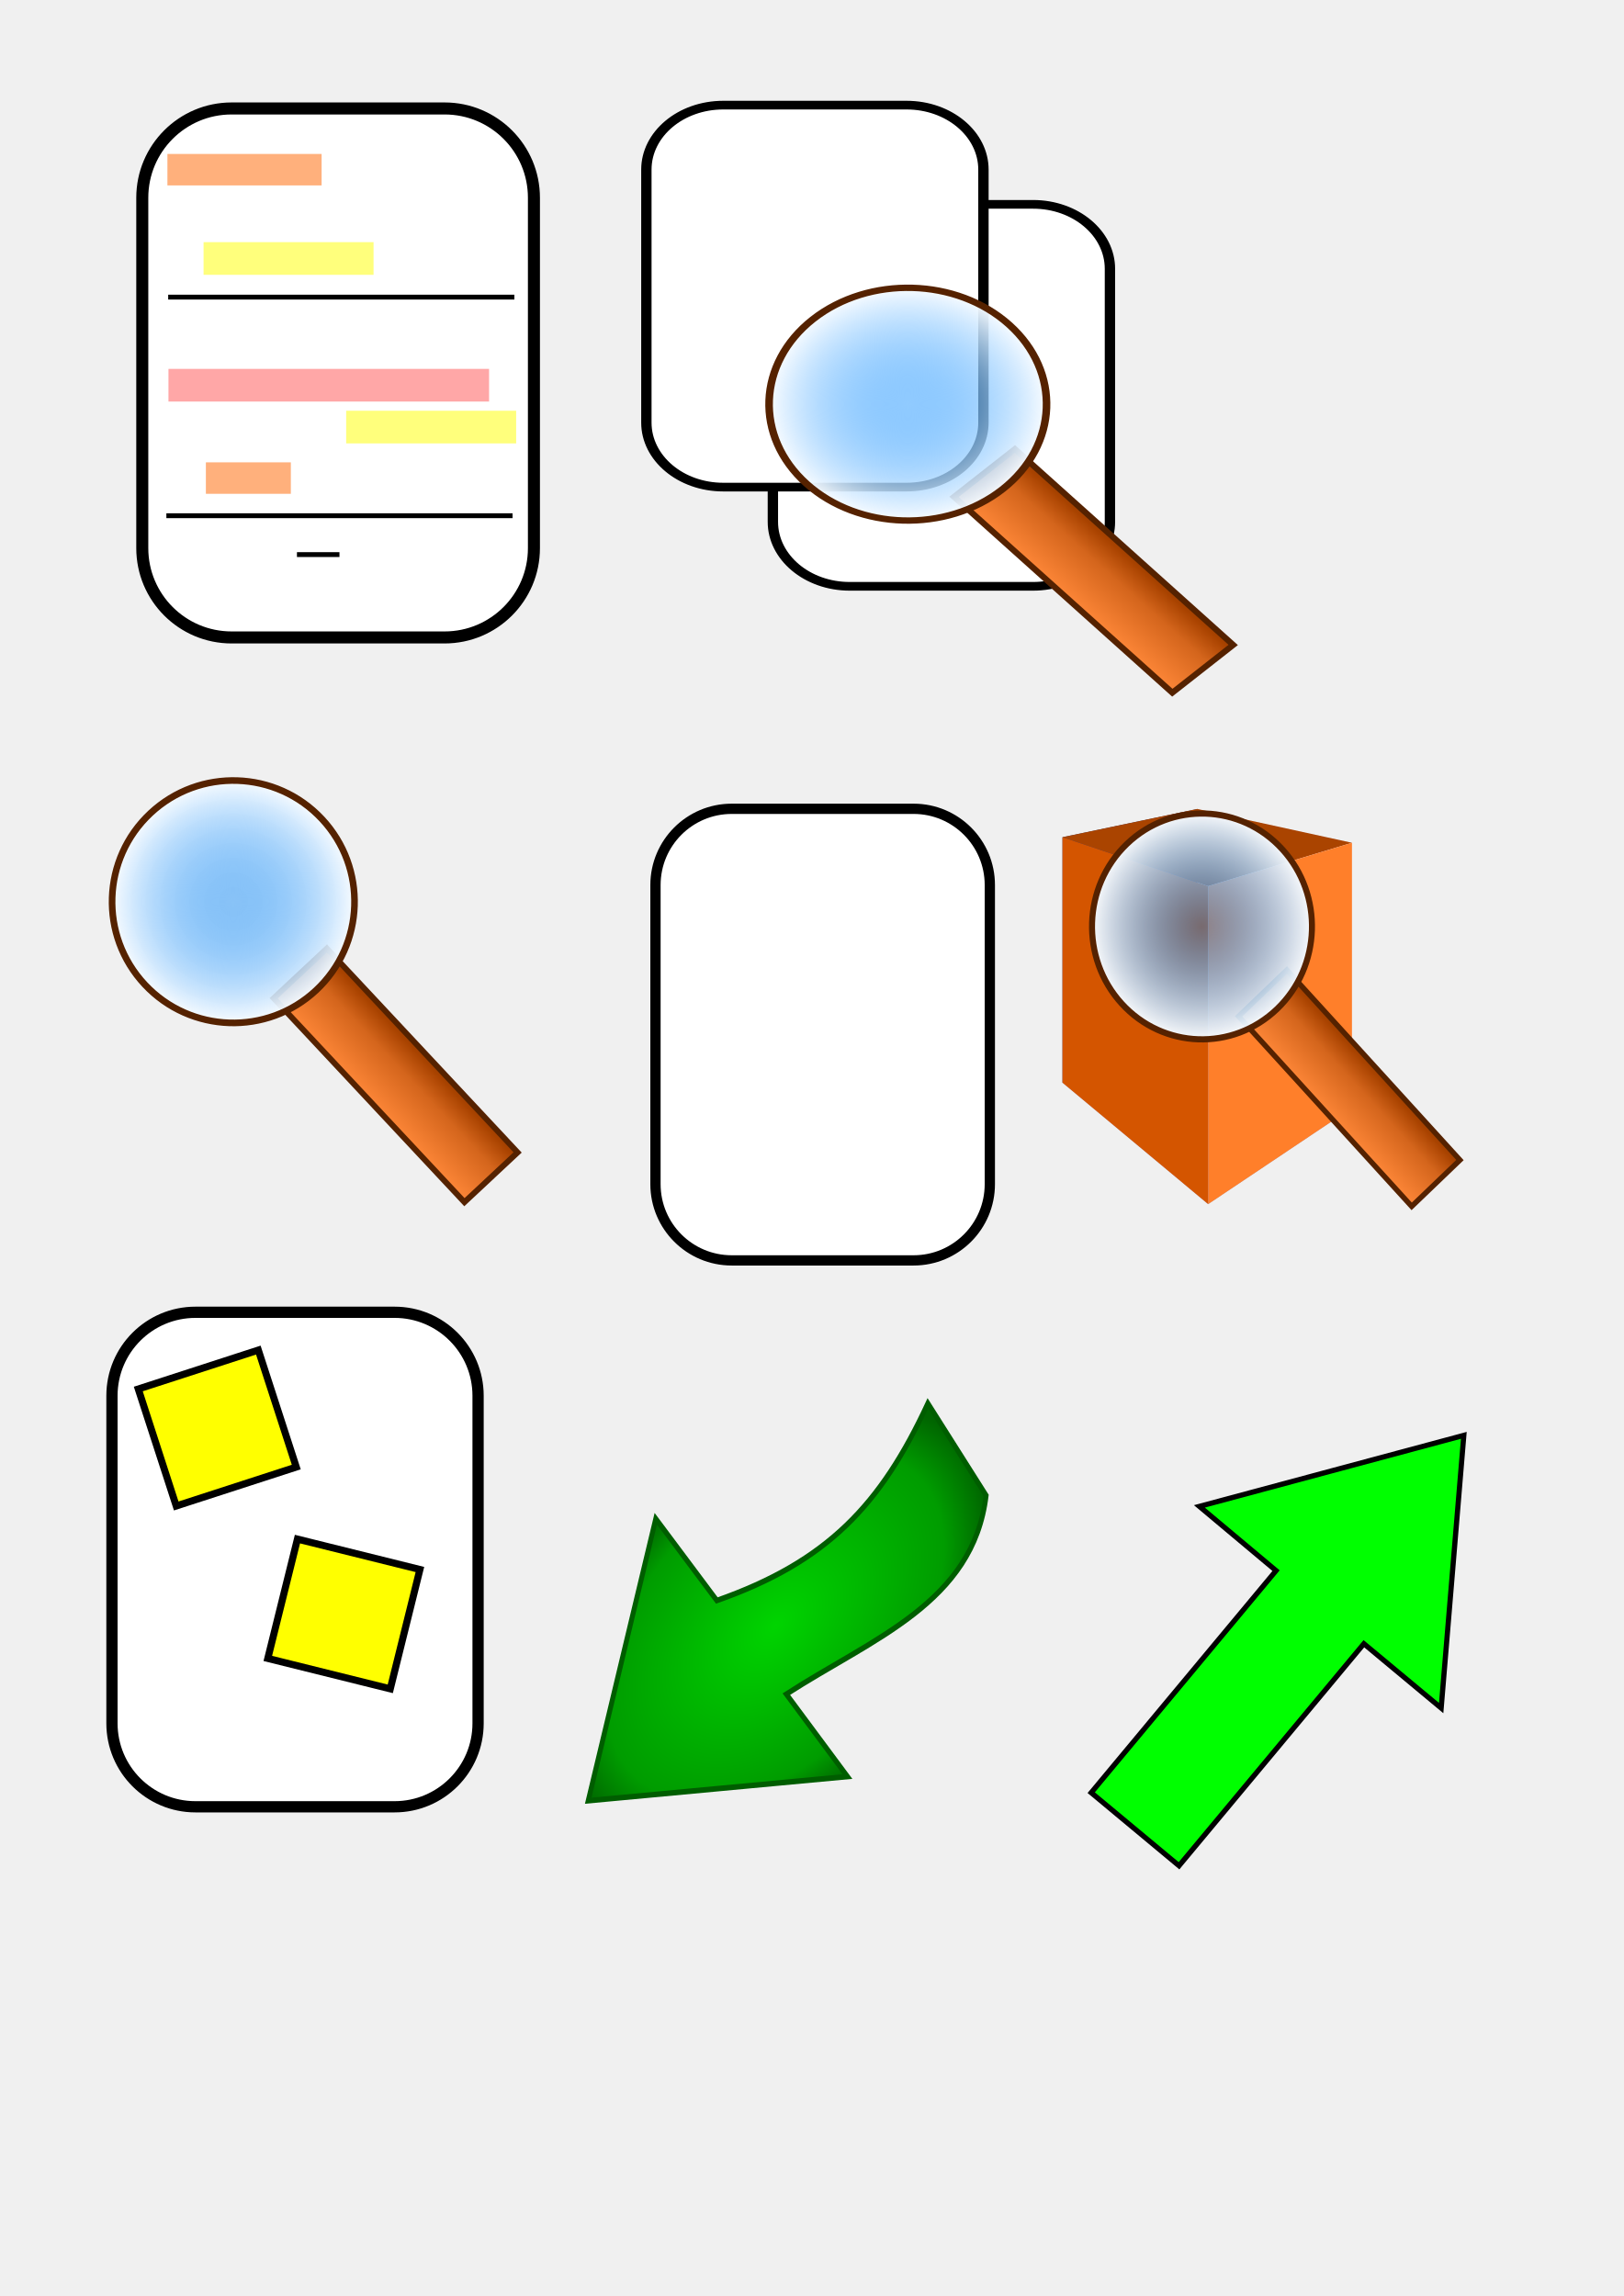
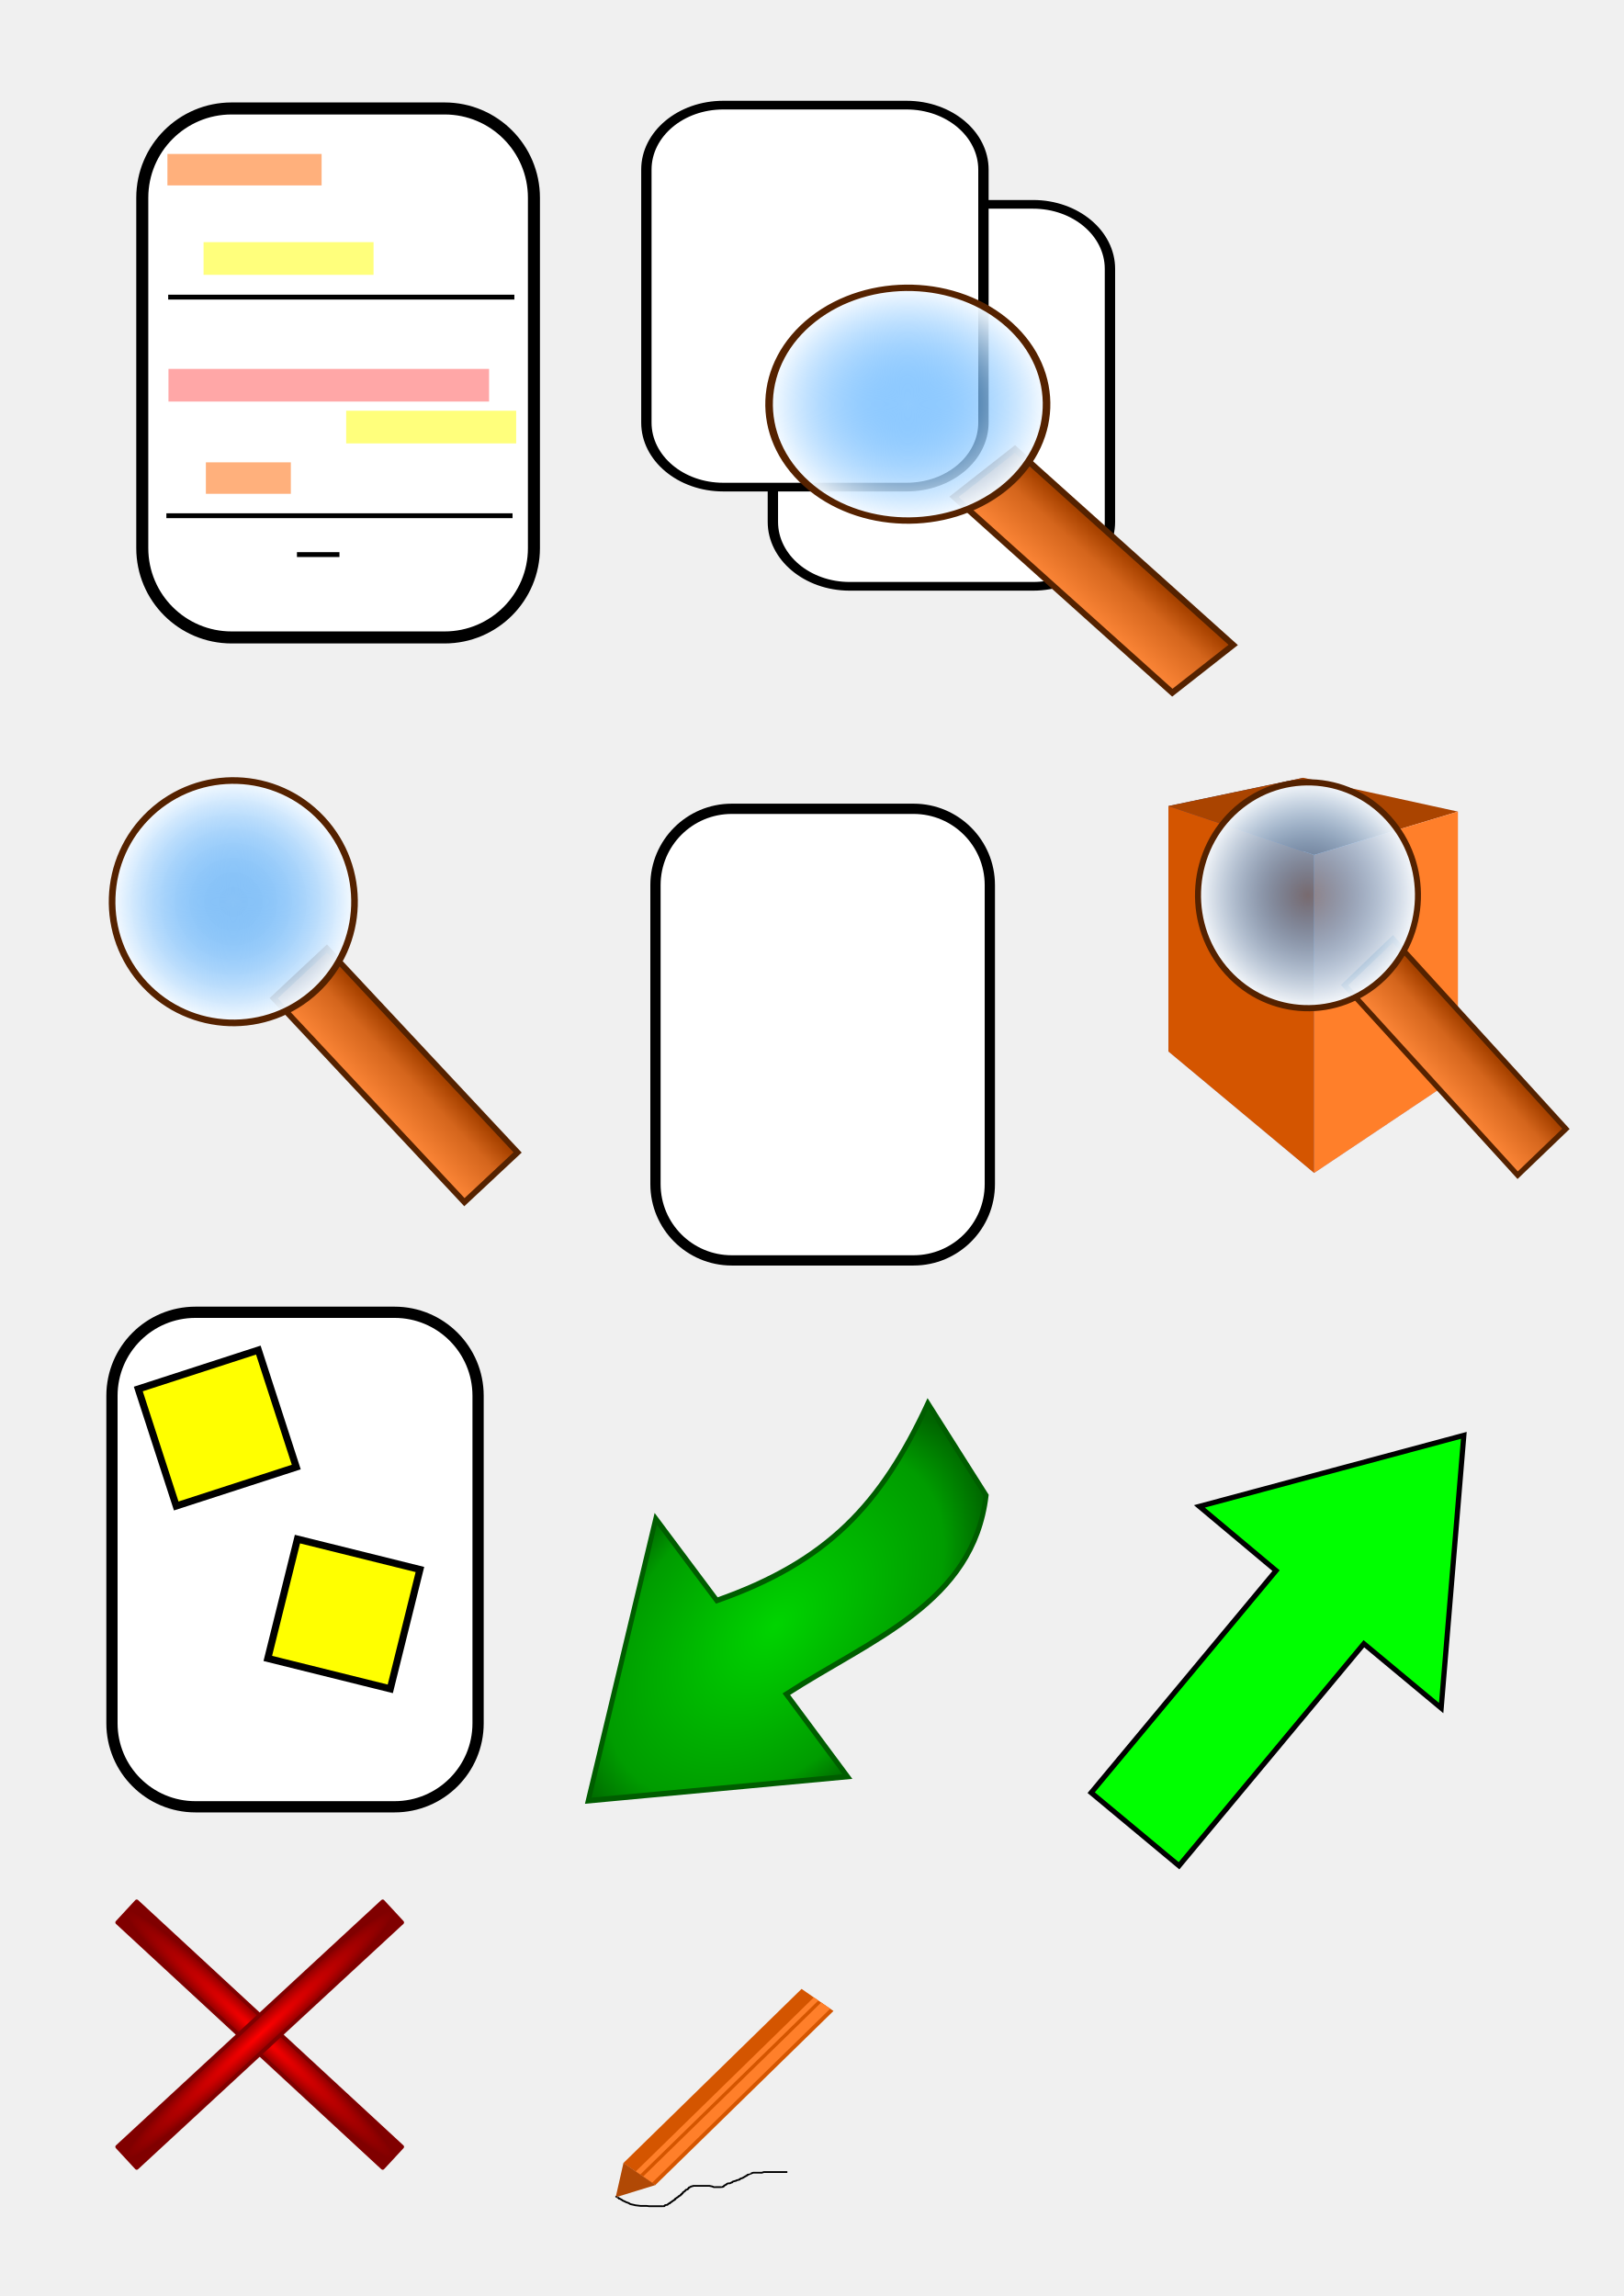
<svg xmlns="http://www.w3.org/2000/svg" xmlns:xlink="http://www.w3.org/1999/xlink" width="744.094" height="1052.362" id="svg2" version="1.1">
  <defs id="defs4">
+     <linearGradient id="linearGradient3788">
+       <stop id="stop3790" offset="0" style="stop-color:#ff0000;stop-opacity:1;" />
+       <stop style="stop-color:#800000;stop-opacity:1;" offset="1" id="stop3796" />
+     </linearGradient>
    <linearGradient id="linearGradient3725">
      <stop style="stop-color:#0086ff;stop-opacity:0.433;" offset="0" id="stop3727" />
      <stop style="stop-color:#ffffff;stop-opacity:1;" offset="1" id="stop3729" />
    </linearGradient>
    <linearGradient id="linearGradient3709">
      <stop style="stop-color:#ff8839;stop-opacity:1;" offset="0" id="stop3711" />
      <stop id="stop3723" offset="0.601" style="stop-color:#d4651c;stop-opacity:1;" />
      <stop id="stop3721" offset="0.891" style="stop-color:#a94300;stop-opacity:1;" />
      <stop style="stop-color:#993d00;stop-opacity:1;" offset="1" id="stop3713" />
    </linearGradient>
    <linearGradient id="linearGradient3649">
      <stop id="stop3665" offset="0" style="stop-color:#00d400;stop-opacity:1;" />
      <stop style="stop-color:#009c00;stop-opacity:1;" offset="0.792" id="stop3683" />
      <stop style="stop-color:#006500;stop-opacity:1;" offset="1" id="stop3653" />
    </linearGradient>
    <radialGradient xlink:href="#linearGradient3649" id="radialGradient3671" cx="670.2" cy="566.086" fx="670.2" fy="566.086" r="309.516" gradientTransform="matrix(1,0,0,1.619264,0,-350.5566)" gradientUnits="userSpaceOnUse" />
    <radialGradient xlink:href="#linearGradient3649" id="radialGradient3685" gradientUnits="userSpaceOnUse" gradientTransform="matrix(1,0,0,1.619264,574.669,613.8474)" cx="670.2" cy="566.086" fx="670.2" fy="566.086" r="309.516" />
    <linearGradient xlink:href="#linearGradient3709-3" id="linearGradient3886-6" gradientUnits="userSpaceOnUse" x1="-94.895" y1="748.853" x2="23.676" y2="748.853" gradientTransform="matrix(0.7331815,0,0,0.7331815,-123.6667,324.3798)" />
    <linearGradient id="linearGradient3709-3">
      <stop style="stop-color:#ff8839;stop-opacity:1;" offset="0" id="stop3711-8" />
      <stop id="stop3723-3" offset="0.601" style="stop-color:#d4651c;stop-opacity:1;" />
      <stop id="stop3721-4" offset="0.891" style="stop-color:#a94300;stop-opacity:1;" />
      <stop style="stop-color:#993d00;stop-opacity:1;" offset="1" id="stop3713-2" />
    </linearGradient>
    <radialGradient xlink:href="#linearGradient3725-8" id="radialGradient3747-7" gradientUnits="userSpaceOnUse" cx="151.429" cy="263.791" fx="151.429" fy="263.791" r="187.857" />
    <linearGradient id="linearGradient3725-8">
      <stop style="stop-color:#0086ff;stop-opacity:0.433;" offset="0" id="stop3727-9" />
      <stop style="stop-color:#ffffff;stop-opacity:1;" offset="1" id="stop3729-0" />
    </linearGradient>
    <radialGradient r="187.857" fy="263.791" fx="151.429" cy="263.791" cx="151.429" gradientUnits="userSpaceOnUse" id="radialGradient3917" xlink:href="#linearGradient3725-8" />
    <linearGradient xlink:href="#linearGradient3709" id="linearGradient4048" gradientUnits="userSpaceOnUse" gradientTransform="matrix(0.7331815,0,0,0.7331815,-123.6667,324.3798)" x1="-94.895" y1="748.853" x2="23.676" y2="748.853" />
    <radialGradient xlink:href="#linearGradient3725" id="radialGradient4050" gradientUnits="userSpaceOnUse" cx="151.429" cy="263.791" fx="151.429" fy="263.791" r="187.857" />
    <linearGradient id="linearGradient3709-3-8">
      <stop style="stop-color:#ff8839;stop-opacity:1;" offset="0" id="stop3711-8-4" />
      <stop id="stop3723-3-3" offset="0.601" style="stop-color:#d4651c;stop-opacity:1;" />
      <stop id="stop3721-4-9" offset="0.891" style="stop-color:#a94300;stop-opacity:1;" />
      <stop style="stop-color:#993d00;stop-opacity:1;" offset="1" id="stop3713-2-9" />
    </linearGradient>
    <radialGradient r="187.857" fy="263.791" fx="151.429" cy="263.791" cx="151.429" gradientUnits="userSpaceOnUse" id="radialGradient3917-6" xlink:href="#linearGradient3725-8-9" />
    <linearGradient id="linearGradient3725-8-9">
      <stop style="stop-color:#0086ff;stop-opacity:0.433;" offset="0" id="stop3727-9-7" />
      <stop style="stop-color:#ffffff;stop-opacity:1;" offset="1" id="stop3729-0-7" />
    </linearGradient>
    <linearGradient xlink:href="#linearGradient3709-3-8" id="linearGradient4224" gradientUnits="userSpaceOnUse" gradientTransform="matrix(0.7331815,0,0,0.7331815,-123.6667,324.3798)" x1="-94.895" y1="748.853" x2="23.676" y2="748.853" />
    <radialGradient xlink:href="#linearGradient3725-8-9" id="radialGradient4226" gradientUnits="userSpaceOnUse" cx="151.429" cy="263.791" fx="151.429" fy="263.791" r="187.857" />
+     <radialGradient xlink:href="#linearGradient3788" id="radialGradient3786" cx="900.046" cy="717.497" fx="900.046" fy="717.497" r="83.718" gradientTransform="matrix(1,0,0,0.08901058,243.6352,-147.029)" gradientUnits="userSpaceOnUse" />
+     <radialGradient xlink:href="#linearGradient3788-2" id="radialGradient3786-5" cx="900.046" cy="717.497" fx="900.046" fy="717.497" r="83.718" gradientTransform="matrix(1,0,0,0.08901058,247.9002,-148.1483)" gradientUnits="userSpaceOnUse" />
+     <linearGradient id="linearGradient3788-2">
+       <stop id="stop3790-3" offset="0" style="stop-color:#ff0000;stop-opacity:1;" />
+       <stop style="stop-color:#800000;stop-opacity:1;" offset="1" id="stop3796-1" />
+     </linearGradient>
+     <radialGradient r="83.718" fy="717.497" fx="900.046" cy="717.497" cx="900.046" gradientTransform="matrix(1,0,0,0.08901058,-1072.28,1069.828)" gradientUnits="userSpaceOnUse" id="radialGradient3815" xlink:href="#linearGradient3788-2" />
+     <linearGradient id="linearGradient3709-3-8-6">
+       <stop style="stop-color:#ff8839;stop-opacity:1;" offset="0" id="stop3711-8-4-2" />
+       <stop id="stop3723-3-3-4" offset="0.601" style="stop-color:#d4651c;stop-opacity:1;" />
+       <stop id="stop3721-4-9-5" offset="0.891" style="stop-color:#a94300;stop-opacity:1;" />
+       <stop style="stop-color:#993d00;stop-opacity:1;" offset="1" id="stop3713-2-9-8" />
+     </linearGradient>
+     <linearGradient id="linearGradient3725-8-9-1">
+       <stop style="stop-color:#0086ff;stop-opacity:0.433;" offset="0" id="stop3727-9-7-2" />
+       <stop style="stop-color:#ffffff;stop-opacity:1;" offset="1" id="stop3729-0-7-1" />
+     </linearGradient>
+     <radialGradient xlink:href="#linearGradient3649-6" id="radialGradient3671-8" cx="670.2" cy="566.086" fx="670.2" fy="566.086" r="309.516" gradientTransform="matrix(1,0,0,1.619264,0,-350.5566)" gradientUnits="userSpaceOnUse" />
+     <linearGradient id="linearGradient3649-6">
+       <stop id="stop3665-9" offset="0" style="stop-color:#00d400;stop-opacity:1;" />
+       <stop style="stop-color:#009c00;stop-opacity:1;" offset="0.792" id="stop3683-8" />
+       <stop style="stop-color:#006500;stop-opacity:1;" offset="1" id="stop3653-6" />
+     </linearGradient>
+     <radialGradient xlink:href="#linearGradient3649-6" id="radialGradient3685-6" gradientUnits="userSpaceOnUse" gradientTransform="matrix(1,0,0,1.619264,574.669,613.8474)" cx="670.2" cy="566.086" fx="670.2" fy="566.086" r="309.516" />
+     <linearGradient id="linearGradient4001">
+       <stop id="stop4003" offset="0" style="stop-color:#00d400;stop-opacity:1;" />
+       <stop style="stop-color:#009c00;stop-opacity:1;" offset="0.792" id="stop4005" />
+       <stop style="stop-color:#006500;stop-opacity:1;" offset="1" id="stop4007" />
+     </linearGradient>
+     <radialGradient r="309.516" fy="566.086" fx="670.2" cy="566.086" cx="670.2" gradientTransform="matrix(1,0,0,1.619264,574.669,613.8474)" gradientUnits="userSpaceOnUse" id="radialGradient4011" xlink:href="#linearGradient3649-6" />
  </defs>
  <g id="layer1">
    <g id="g3608" transform="matrix(0.1820905,0.1515902,-0.1515902,0.1820905,559.2692,543.4588)">
      <path style="fill:#00ff00;fill-opacity:1;stroke:#000000;stroke-width:10;stroke-miterlimit:4;stroke-opacity:1" d="m 974.716,503.398 -194.5,0.031 0,558.844 -221.031,0 0,-558.844 -193.5,-0.625 152.562,-216.438 152.594,-216.469 151.938,216.75 151.938,216.75 z" id="path2820" />
    </g>
    <g id="g3608-7" transform="matrix(0.1440726,0.194183,0.1730603,-0.1616572,-88.87706,750.6926)" style="fill:url(#radialGradient3671);fill-opacity:1;stroke:#005d00;stroke-opacity:1">
      <path style="fill:url(#radialGradient3685);fill-opacity:1;stroke:#005d00;stroke-width:10;stroke-miterlimit:4;stroke-opacity:1" d="m 1549.384,1467.802 -194.5,0.031 c 34.266,198.935 116.328,398.375 -16.82,543.105 l -204.211,15.739 c 80.234,-191.575 89.728,-341.148 0,-558.844 l -193.5,-0.625 152.562,-216.438 152.594,-216.469 151.938,216.75 151.938,216.75 0,0 z" id="path2820-4" />
    </g>
    <g id="g4015" transform="matrix(0.4742393,0,0,0.397903,270.1779,-32.90342)">
      <g transform="translate(-32.04724,174.2857)" id="g3808-9">
        <rect style="fill:#ffffff;fill-opacity:1;stroke:#000000;stroke-width:10;stroke-miterlimit:4;stroke-opacity:1;stroke-dasharray:none" id="rect3749-6" width="325.714" height="440" x="209.19" y="143.791" ry="74.286" />
        <flowRoot xml:space="preserve" id="flowRoot3751-9" style="font-size:40px;font-style:normal;font-variant:normal;font-weight:normal;font-stretch:normal;fill:#000000;fill-opacity:1;stroke:#000000;font-family:Courier New;-inkscape-font-specification:Courier New" transform="matrix(0.1345435,0,0,0.1822936,180.3649,22.23974)">
          <flowRegion id="flowRegion3753-3">
            <rect id="rect3755-3" width="2097.144" height="1194.286" x="388.571" y="840.934" style="font-style:normal;font-variant:normal;font-weight:normal;font-stretch:normal;fill:#000000;fill-opacity:1;stroke:#000000;font-family:Courier New;-inkscape-font-specification:Courier New" />
          </flowRegion>
          <flowPara style="font-size:144px" id="flowPara3759-1">SVN-K is a subversion addon-on for Komodo Edit</flowPara>
          <flowPara style="font-size:36px" id="flowPara3763-4"> </flowPara>
          <flowPara style="font-size:144px" id="flowPara3767-1">It means that TortoiseSVN is hooked in with the IDE. </flowPara>
        </flowRoot>
        <flowRoot xml:space="preserve" id="flowRoot3751-7-4" style="font-size:40px;font-style:normal;font-variant:normal;font-weight:normal;font-stretch:normal;fill:#000000;fill-opacity:1;stroke:#000000;font-family:Courier New;-inkscape-font-specification:Courier New" transform="matrix(0.1345435,0,0,0.1822936,180.3649,204.9408)">
          <flowRegion id="flowRegion3753-9-5">
            <rect id="rect3755-1-7" width="2097.144" height="1194.286" x="388.571" y="840.934" style="font-style:normal;font-variant:normal;font-weight:normal;font-stretch:normal;fill:#000000;fill-opacity:1;stroke:#000000;font-family:Courier New;-inkscape-font-specification:Courier New" />
          </flowRegion>
          <flowPara style="font-size:144px" id="flowPara3759-9-6">SVN-K is a subversion addon-on for Komodo Edit</flowPara>
          <flowPara style="font-size:36px" id="flowPara3763-5-3"> </flowPara>
          <flowPara style="font-size:144px" id="flowPara3767-8-4">It means that TortoiseSVN is hooked in with the IDE. </flowPara>
        </flowRoot>
      </g>
      <g transform="translate(-154.2857,60)" id="g3808">
        <rect style="fill:#ffffff;fill-opacity:1;stroke:#000000;stroke-width:10;stroke-miterlimit:4;stroke-opacity:1;stroke-dasharray:none" id="rect3749" width="325.714" height="440" x="209.19" y="143.791" ry="74.286" />
        <flowRoot xml:space="preserve" id="flowRoot3751" style="font-size:40px;font-style:normal;font-variant:normal;font-weight:normal;font-stretch:normal;fill:#000000;fill-opacity:1;stroke:#000000;font-family:Courier New;-inkscape-font-specification:Courier New" transform="matrix(0.1345435,0,0,0.1822936,180.3649,22.23974)">
          <flowRegion id="flowRegion3753">
            <rect id="rect3755" width="2097.144" height="1194.286" x="388.571" y="840.934" style="font-style:normal;font-variant:normal;font-weight:normal;font-stretch:normal;fill:#000000;fill-opacity:1;stroke:#000000;font-family:Courier New;-inkscape-font-specification:Courier New" />
          </flowRegion>
          <flowPara style="font-size:144px" id="flowPara3759">SVN-K is a subversion addon-on for Komodo Edit</flowPara>
          <flowPara style="font-size:36px" id="flowPara3763"> </flowPara>
          <flowPara style="font-size:144px" id="flowPara3767">It means that TortoiseSVN is hooked in with the IDE. </flowPara>
        </flowRoot>
        <flowRoot xml:space="preserve" id="flowRoot3751-7" style="font-size:40px;font-style:normal;font-variant:normal;font-weight:normal;font-stretch:normal;fill:#000000;fill-opacity:1;stroke:#000000;font-family:Courier New;-inkscape-font-specification:Courier New" transform="matrix(0.1345435,0,0,0.1822936,180.3649,204.9408)">
          <flowRegion id="flowRegion3753-9">
            <rect id="rect3755-1" width="2097.144" height="1194.286" x="388.571" y="840.934" style="font-style:normal;font-variant:normal;font-weight:normal;font-stretch:normal;fill:#000000;fill-opacity:1;stroke:#000000;font-family:Courier New;-inkscape-font-specification:Courier New" />
          </flowRegion>
          <flowPara style="font-size:144px" id="flowPara3759-9">SVN-K is a subversion addon-on for Komodo Edit</flowPara>
          <flowPara style="font-size:36px" id="flowPara3763-5"> </flowPara>
          <flowPara style="font-size:144px" id="flowPara3767-8">It means that TortoiseSVN is hooked in with the IDE. </flowPara>
        </flowRoot>
      </g>
      <g id="g3888">
        <rect style="fill:url(#linearGradient4048);fill-opacity:1;stroke:#552200;stroke-width:6.396;stroke-miterlimit:4;stroke-opacity:1;stroke-dasharray:none" id="rect3693" width="80.538" height="308.872" x="-190.044" y="718.989" transform="matrix(0.7304763,-0.6829381,0.6829381,0.7304763,0,0)" />
        <path style="fill:url(#radialGradient4050);fill-opacity:1;stroke:#552200;stroke-width:10;stroke-miterlimit:4;stroke-opacity:1;stroke-dasharray:none" id="path3691" d="m 334.286,263.791 c 0,100.989 -81.868,182.857 -182.857,182.857 -100.989,0 -182.857,-81.868 -182.857,-182.857 0,-100.989 81.868,-182.857 182.857,-182.857 100.989,0 182.857,81.868 182.857,182.857 z" transform="matrix(0.5355717,-0.5007176,0.5007176,0.5355717,94.35961,482.8067)" />
      </g>
    </g>
    <g transform="matrix(0.4143538,0,0,0.4143538,-20.51355,186.1249)" id="g3888-1">
      <rect transform="matrix(0.7304763,-0.6829381,0.6829381,0.7304763,0,0)" y="718.989" x="-190.044" height="308.872" width="80.538" id="rect3693-4" style="fill:url(#linearGradient3886-6);fill-opacity:1;stroke:#552200;stroke-width:6.396;stroke-miterlimit:4;stroke-opacity:1;stroke-dasharray:none" />
      <path transform="matrix(0.5355717,-0.5007176,0.5007176,0.5355717,94.35961,482.8067)" d="m 334.286,263.791 c 0,100.989 -81.868,182.857 -182.857,182.857 -100.989,0 -182.857,-81.868 -182.857,-182.857 0,-100.989 81.868,-182.857 182.857,-182.857 100.989,0 182.857,81.868 182.857,182.857 z" id="path3691-0" style="fill:url(#radialGradient3917);fill-opacity:1;stroke:#552200;stroke-width:10;stroke-miterlimit:4;stroke-opacity:1;stroke-dasharray:none" />
    </g>
-     <g id="g4212" transform="matrix(0.375942,0,0,0.3860567,460.055,251.7761)">
+     <g id="g4212" transform="matrix(0.375942,0,0,0.3860567,508.6264,237.4904)">
      <g transform="matrix(1.593532,0,0,1.743035,-188.0895,-229.0491)" id="g4142">
        <path id="path4124" style="fill:#afafde;fill-opacity:1;fill-rule:evenodd;stroke:none" d="m 162.857,494.713 111.429,82.715 110.006,-65.565 -118.294,-58.717 z" />
        <path id="path4126" style="fill:#353564;fill-opacity:1;fill-rule:evenodd;stroke:none" d="m 162.857,327.508 0,167.204 103.14,-41.566 0,-144.885 z" />
        <path id="path4128" style="fill:#e9e9ff;fill-opacity:1;fill-rule:evenodd;stroke:none" d="m 265.997,308.262 118.294,23.031 0,180.57 -118.294,-58.717 z" />
        <path id="path4130" style="fill:#aa4400;fill-opacity:1;fill-rule:evenodd;stroke:none" d="M 162.857,327.508 274.286,360.822 384.292,331.293 265.997,308.262 z" />
        <path id="path4132" style="fill:#ff7f2a;fill-opacity:1;fill-rule:evenodd;stroke:none" d="m 274.286,360.822 0,216.606 110.006,-65.565 0,-180.57 z" />
        <path id="path4134" style="fill:#d45500;fill-opacity:1;fill-rule:evenodd;stroke:none" d="m 162.857,327.508 111.429,33.314 0,216.606 -111.429,-82.715 z" />
      </g>
      <g id="g3888-1-2" transform="translate(-66.06305,-100.5237)">
        <rect style="fill:url(#linearGradient4224);fill-opacity:1;stroke:#552200;stroke-width:6.396;stroke-miterlimit:4;stroke-opacity:1;stroke-dasharray:none" id="rect3693-4-5" width="80.538" height="308.872" x="-190.044" y="718.989" transform="matrix(0.7304763,-0.6829381,0.6829381,0.7304763,0,0)" />
        <path style="fill:url(#radialGradient4226);fill-opacity:1;stroke:#552200;stroke-width:10;stroke-miterlimit:4;stroke-opacity:1;stroke-dasharray:none" id="path3691-0-2" d="m 334.286,263.791 c 0,100.989 -81.868,182.857 -182.857,182.857 -100.989,0 -182.857,-81.868 -182.857,-182.857 0,-100.989 81.868,-182.857 182.857,-182.857 100.989,0 182.857,81.868 182.857,182.857 z" transform="matrix(0.5355717,-0.5007176,0.5007176,0.5355717,94.35961,482.8067)" />
      </g>
    </g>
    <g id="g4503" transform="matrix(0.5151268,0,0,0.5151268,-11.98018,502.386)">
      <g transform="translate(-86.33295,48.57142)" id="g3808-7">
        <rect style="fill:#ffffff;fill-opacity:1;stroke:#000000;stroke-width:10;stroke-miterlimit:4;stroke-opacity:1;stroke-dasharray:none" id="rect3749-3" width="325.714" height="440" x="209.19" y="143.791" ry="74.286" />
        <flowRoot xml:space="preserve" id="flowRoot3751-4" style="font-size:40px;font-style:normal;font-variant:normal;font-weight:normal;font-stretch:normal;fill:#000000;fill-opacity:1;stroke:#000000;font-family:Courier New;-inkscape-font-specification:Courier New" transform="matrix(0.1345435,0,0,0.1822936,180.3649,22.23974)">
          <flowRegion id="flowRegion3753-94">
            <rect id="rect3755-5" width="2097.144" height="1194.286" x="388.571" y="840.934" style="font-style:normal;font-variant:normal;font-weight:normal;font-stretch:normal;fill:#000000;fill-opacity:1;stroke:#000000;font-family:Courier New;-inkscape-font-specification:Courier New" />
          </flowRegion>
          <flowPara style="font-size:144px" id="flowPara3759-6">SVN-K is a subversion addon-on for Komodo Edit</flowPara>
          <flowPara style="font-size:36px" id="flowPara3763-8"> </flowPara>
          <flowPara style="font-size:144px" id="flowPara3767-9">It means that TortoiseSVN is hooked in with the IDE. </flowPara>
        </flowRoot>
        <flowRoot xml:space="preserve" id="flowRoot3751-7-8" style="font-size:40px;font-style:normal;font-variant:normal;font-weight:normal;font-stretch:normal;fill:#000000;fill-opacity:1;stroke:#000000;font-family:Courier New;-inkscape-font-specification:Courier New" transform="matrix(0.1345435,0,0,0.1822936,180.3649,204.9408)">
          <flowRegion id="flowRegion3753-9-9">
            <rect id="rect3755-1-9" width="2097.144" height="1194.286" x="388.571" y="840.934" style="font-style:normal;font-variant:normal;font-weight:normal;font-stretch:normal;fill:#000000;fill-opacity:1;stroke:#000000;font-family:Courier New;-inkscape-font-specification:Courier New" />
          </flowRegion>
          <flowPara style="font-size:144px" id="flowPara3759-9-7">SVN-K is a subversion addon-on for Komodo Edit</flowPara>
          <flowPara style="font-size:36px" id="flowPara3763-5-0"> </flowPara>
          <flowPara style="font-size:144px" id="flowPara3767-8-8">It means that TortoiseSVN is hooked in with the IDE. </flowPara>
        </flowRoot>
      </g>
      <g id="g4402-9" transform="matrix(0.970512,0.2410527,-0.2410527,0.970512,-438.0274,-195.8629)">
        <rect style="fill:#ffff00;fill-opacity:1;stroke:#000000;stroke-width:6.307;stroke-miterlimit:4;stroke-opacity:1;stroke-dasharray:none" id="rect4228-1-9" width="112.264" height="109.407" x="846.725" y="397.659" />
        <flowRoot xml:space="preserve" id="flowRoot4260-3-3" style="font-size:40px;font-style:normal;font-variant:normal;font-weight:normal;font-stretch:normal;fill:#000000;fill-opacity:1;stroke:none;font-family:Pristina;-inkscape-font-specification:Pristina" transform="matrix(0.538015,0.1352263,-0.1641922,0.6532593,590.4433,419.2093)">
          <flowRegion id="flowRegion4262-8-7">
            <rect id="rect4264-4-9" width="268.571" height="231.429" x="482.857" y="-124.781" style="font-style:normal;font-variant:normal;font-weight:normal;font-stretch:normal;font-family:Pristina;-inkscape-font-specification:Pristina" />
          </flowRegion>
          <flowPara id="flowPara4266-3-3">Test version</flowPara>
        </flowRoot>
        <flowRoot xml:space="preserve" id="flowRoot4268-5-9" style="font-size:40px;font-style:normal;font-weight:normal;fill:#000000;fill-opacity:1;stroke:none;font-family:Pristina;-inkscape-font-specification:Pristina" transform="matrix(0.4013782,0,0,1,678.1726,432.5265)">
          <flowRegion id="flowRegion4270-0-3">
            <rect id="rect4272-8-0" width="320" height="202.857" x="454.286" y="15.219" style="font-family:Pristina;-inkscape-font-specification:Pristina" />
          </flowRegion>
          <flowPara id="flowPara4274-7-2">2nd February</flowPara>
        </flowRoot>
      </g>
      <g transform="matrix(0.9512278,-0.3084894,0.3084894,0.9512278,-792.823,-42.37071)" id="g4413-5">
        <rect style="fill:#ffff00;fill-opacity:1;stroke:#000000;stroke-width:6.307;stroke-miterlimit:4;stroke-opacity:1;stroke-dasharray:none" id="rect4228-11" width="112.264" height="109.407" x="799.827" y="577.934" />
        <flowRoot xml:space="preserve" id="flowRoot4252-0-8" style="font-size:40px;font-style:normal;font-variant:normal;font-weight:normal;font-stretch:normal;fill:#000000;fill-opacity:1;stroke:none;font-family:Pristina;-inkscape-font-specification:Pristina" transform="matrix(0.4647515,0,0,0.6961233,842.9647,688.9327)">
          <flowRegion id="flowRegion4254-5-3">
            <rect id="rect4256-3-3" width="414.286" height="288.571" x="-62.857" y="-141.924" style="font-style:normal;font-variant:normal;font-weight:normal;font-stretch:normal;font-family:Pristina;-inkscape-font-specification:Pristina" />
          </flowRegion>
          <flowPara id="flowPara4258-5-7">SVN: bug fix</flowPara>
        </flowRoot>
        <flowRoot xml:space="preserve" id="flowRoot4260-6-4" style="font-size:40px;font-style:normal;font-variant:normal;font-weight:normal;font-stretch:normal;fill:#000000;fill-opacity:1;stroke:none;font-family:Pristina;-inkscape-font-specification:Pristina" transform="matrix(0.6461892,0.1579003,-0.1416287,0.7204297,481.137,636.9025)">
          <flowRegion id="flowRegion4262-3-6">
            <rect id="rect4264-0-7" width="268.571" height="231.429" x="482.857" y="-124.781" style="font-style:normal;font-variant:normal;font-weight:normal;font-stretch:normal;font-family:Pristina;-inkscape-font-specification:Pristina" />
          </flowRegion>
          <flowPara id="flowPara4266-2-1">Test version</flowPara>
        </flowRoot>
      </g>
    </g>
    <g id="g3808-7-0-6" transform="matrix(0.4704221,0,0,0.4704221,201.9783,303.0688)">
      <rect ry="74.286" y="143.791" x="209.19" height="440" width="325.714" id="rect3749-3-1-9" style="fill:#ffffff;fill-opacity:1;stroke:#000000;stroke-width:10;stroke-miterlimit:4;stroke-opacity:1;stroke-dasharray:none" />
      <flowRoot transform="matrix(0.1345435,0,0,0.1822936,180.3649,22.23974)" style="font-size:40px;font-style:normal;font-variant:normal;font-weight:normal;font-stretch:normal;fill:#000000;fill-opacity:1;stroke:#000000;font-family:Courier New;-inkscape-font-specification:Courier New" id="flowRoot3751-4-5-0" xml:space="preserve">
        <flowRegion id="flowRegion3753-94-0-7">
          <rect style="font-style:normal;font-variant:normal;font-weight:normal;font-stretch:normal;fill:#000000;fill-opacity:1;stroke:#000000;font-family:Courier New;-inkscape-font-specification:Courier New" y="840.934" x="388.571" height="1194.286" width="2097.144" id="rect3755-5-1-5" />
        </flowRegion>
        <flowPara id="flowPara3759-6-4-5" style="font-size:144px">SVN-K is a subversion addon-on for Komodo Edit</flowPara>
        <flowPara id="flowPara3763-8-0-4" style="font-size:36px"> </flowPara>
        <flowPara id="flowPara3767-9-0-9" style="font-size:144px">It means that TortoiseSVN is hooked in with the IDE. </flowPara>
      </flowRoot>
      <flowRoot transform="matrix(0.1345435,0,0,0.1822936,180.3649,204.9408)" style="font-size:40px;font-style:normal;font-variant:normal;font-weight:normal;font-stretch:normal;fill:#000000;fill-opacity:1;stroke:#000000;font-family:Courier New;-inkscape-font-specification:Courier New" id="flowRoot3751-7-8-5-4" xml:space="preserve">
        <flowRegion id="flowRegion3753-9-9-7-2">
          <rect style="font-style:normal;font-variant:normal;font-weight:normal;font-stretch:normal;fill:#000000;fill-opacity:1;stroke:#000000;font-family:Courier New;-inkscape-font-specification:Courier New" y="840.934" x="388.571" height="1194.286" width="2097.144" id="rect3755-1-9-4-0" />
        </flowRegion>
        <flowPara id="flowPara3759-9-7-7-9" style="font-size:144px">SVN-K is a subversion addon-on for Komodo Edit</flowPara>
        <flowPara id="flowPara3763-5-0-7-7" style="font-size:36px"> </flowPara>
        <flowPara id="flowPara3767-8-8-5-3" style="font-size:144px">It means that TortoiseSVN is hooked in with the IDE. </flowPara>
      </flowRoot>
    </g>
    <g id="g4955" transform="matrix(0.5510433,0,0,0.5510433,11.67287,-1.184266)">
      <g transform="translate(-112.0473,-51.42857)" id="g3808-7-0">
        <rect style="fill:#ffffff;fill-opacity:1;stroke:#000000;stroke-width:10;stroke-miterlimit:4;stroke-opacity:1;stroke-dasharray:none" id="rect3749-3-1" width="325.714" height="440" x="209.19" y="143.791" ry="74.286" />
        <flowRoot xml:space="preserve" id="flowRoot3751-4-5" style="font-size:40px;font-style:normal;font-variant:normal;font-weight:normal;font-stretch:normal;fill:#000000;fill-opacity:1;stroke:#000000;font-family:Courier New;-inkscape-font-specification:Courier New" transform="matrix(0.1345435,0,0,0.1822936,180.3649,22.23974)">
          <flowRegion id="flowRegion3753-94-0">
            <rect id="rect3755-5-1" width="2097.144" height="1194.286" x="388.571" y="840.934" style="font-style:normal;font-variant:normal;font-weight:normal;font-stretch:normal;fill:#000000;fill-opacity:1;stroke:#000000;font-family:Courier New;-inkscape-font-specification:Courier New" />
          </flowRegion>
          <flowPara style="font-size:144px" id="flowPara3759-6-4">SVN-K is a subversion addon-on for Komodo Edit</flowPara>
          <flowPara style="font-size:36px" id="flowPara3763-8-0"> </flowPara>
          <flowPara style="font-size:144px" id="flowPara3767-9-0">It means that TortoiseSVN is hooked in with the IDE. </flowPara>
        </flowRoot>
        <flowRoot xml:space="preserve" id="flowRoot3751-7-8-5" style="font-size:40px;font-style:normal;font-variant:normal;font-weight:normal;font-stretch:normal;fill:#000000;fill-opacity:1;stroke:#000000;font-family:Courier New;-inkscape-font-specification:Courier New" transform="matrix(0.1345435,0,0,0.1822936,180.3649,204.9408)">
          <flowRegion id="flowRegion3753-9-9-7">
            <rect id="rect3755-1-9-4" width="2097.144" height="1194.286" x="388.571" y="840.934" style="font-style:normal;font-variant:normal;font-weight:normal;font-stretch:normal;fill:#000000;fill-opacity:1;stroke:#000000;font-family:Courier New;-inkscape-font-specification:Courier New" />
          </flowRegion>
          <flowPara style="font-size:144px" id="flowPara3759-9-7-7">SVN-K is a subversion addon-on for Komodo Edit</flowPara>
          <flowPara style="font-size:36px" id="flowPara3763-5-0-7"> </flowPara>
          <flowPara style="font-size:144px" id="flowPara3767-8-8-5">It means that TortoiseSVN is hooked in with the IDE. </flowPara>
        </flowRoot>
      </g>
      <rect y="203.558" x="148.111" height="27.185" width="141.366" id="rect4769" style="fill:#ffff00;fill-opacity:0.513;stroke:none" />
      <rect y="130.198" x="118.051" height="26.175" width="128.234" id="rect4769-4" style="fill:#ff6600;fill-opacity:0.513;stroke:none" />
      <rect y="308.98" x="118.918" height="27.185" width="266.625" id="rect4769-9" style="fill:#ff5555;fill-opacity:0.513;stroke:none" />
      <rect y="343.785" x="266.708" height="27.185" width="141.366" id="rect4769-3" style="fill:#ffff00;fill-opacity:0.513;stroke:none" />
      <rect y="386.716" x="150.035" height="26.175" width="70.655" id="rect4769-4-7" style="fill:#ff6600;fill-opacity:0.513;stroke:none" />
      <rect y="429.098" x="117.178" height="4.041" width="287.893" id="rect4922" style="fill:#000000;fill-opacity:1;stroke:none" />
      <rect y="247.271" x="118.693" height="4.041" width="287.893" id="rect4922-7" style="fill:#000000;fill-opacity:1;stroke:none" />
      <rect y="461.423" x="225.769" height="4.041" width="35.355" id="rect4922-5" style="fill:#000000;fill-opacity:1;stroke:none" />
    </g>
-     <g id="g3070" transform="matrix(0.9578008,0,0,0.8042672,33.72104,116.9167)">
+     <g id="g3070" transform="matrix(0.9578008,0,0,0.8042672,-483.4218,531.2025)">
      <g transform="matrix(0.5478398,0.4513073,-0.4608836,0.5364567,608.4282,-130.0615)" id="g3060">
        <g id="g3049" transform="translate(93.57143,-0.7142857)">
          <rect ry="0.012" y="407.362" x="759.286" height="185" width="27.857" id="rect2994" style="fill:#d45500;fill-opacity:1;stroke:none" />
          <rect ry="0.012" y="407.362" x="776.429" height="185" width="7.857" id="rect2994-1" style="fill:#ff7f2a;fill-opacity:1;stroke:none" />
          <rect ry="0.012" y="407.362" x="770" height="185" width="3.929" id="rect2994-1-0" style="fill:#ff7f2a;fill-opacity:1;stroke:none" />
        </g>
        <path style="fill:#b14905;fill-opacity:1;stroke:none" id="path3056" d="m 829.643,578.434 23.555,-0.028 23.555,-0.028 -11.753,20.413 -11.753,20.413 -11.802,-20.385 -11.802,-20.385 z" transform="matrix(0.592522,0,0,0.6063521,361.2755,240.802)" />
        <path style="fill:#000000;fill-opacity:1;stroke:none" id="path3058" d="m 853.036,616.603 c 0,0.321 -0.32,0.58 -0.714,0.58 -0.394,0 -0.714,-0.26 -0.714,-0.58 0,-0.321 0.32,-0.58 0.714,-0.58 0.394,0 0.714,0.26 0.714,0.58 z" transform="translate(14.55357,-0.8928572)" />
      </g>
      <path id="path3068" d="m 800.179,591.648 c 0.273,0.742 0.234,-0.006 0.714,0.714 0.033,0.05 -0.053,0.152 0,0.179 0.106,0.053 0.247,-0.044 0.357,0 0.199,0.08 0.357,0.238 0.536,0.357 0.179,0.119 0.368,0.223 0.536,0.357 0.131,0.105 0.217,0.264 0.357,0.357 0.222,0.148 0.482,0.228 0.714,0.357 0.303,0.169 0.582,0.38 0.893,0.536 0.405,0.203 0.852,0.319 1.25,0.536 0.261,0.143 0.443,0.413 0.714,0.536 0.395,0.179 0.833,0.238 1.25,0.357 1.655,0.473 0.821,0.296 2.5,0.536 0.417,0.059 0.83,0.152 1.25,0.179 0.951,0.059 1.907,-0.068 2.857,0 0.42,0.03 0.831,0.144 1.25,0.179 0.297,0.025 0.595,0 0.893,0 0.833,0 1.667,0 2.5,0 0.893,0 1.786,0 2.679,0 0.111,0 1.016,0.028 1.071,0 0.053,-0.027 -0.027,-0.125 0,-0.179 0.038,-0.075 0.103,-0.141 0.179,-0.179 0.053,-0.027 0.125,0.027 0.179,0 0.817,-0.409 -0.758,0.074 0.536,-0.357 0.057,-0.019 0.119,0 0.179,0 0.266,0 0.228,0.027 0.536,-0.179 0.268,-0.178 0.429,-0.572 0.714,-0.714 0.106,-0.053 0.251,0.053 0.357,0 0.053,-0.027 -0.033,-0.129 0,-0.179 0.093,-0.14 0.226,-0.252 0.357,-0.357 0.168,-0.134 0.357,-0.238 0.536,-0.357 0.179,-0.179 0.342,-0.374 0.536,-0.536 0.165,-0.137 0.371,-0.22 0.536,-0.357 1.755,-1.463 -0.512,0.333 0.893,-1.071 0.094,-0.094 0.251,-0.099 0.357,-0.179 0.135,-0.101 0.226,-0.252 0.357,-0.357 0.168,-0.134 0.384,-0.205 0.536,-0.357 0.094,-0.094 0.085,-0.263 0.179,-0.357 0.188,-0.188 0.526,-0.169 0.714,-0.357 0.217,-0.217 0.084,-0.399 0.357,-0.536 0.053,-0.027 0.136,0.042 0.179,0 0.06,-0.06 -0.06,-0.298 0,-0.357 0.042,-0.042 0.136,0.042 0.179,0 0.042,-0.042 -0.042,-0.136 0,-0.179 0.042,-0.042 0.119,0 0.179,0 0.059,-0.059 0.132,-0.109 0.179,-0.179 0.022,-0.033 0.346,-0.703 0.357,-0.714 0.094,-0.094 0.251,-0.099 0.357,-0.179 0.135,-0.101 0.238,-0.238 0.357,-0.357 0.119,-0.119 0.256,-0.222 0.357,-0.357 0.08,-0.106 0.085,-0.263 0.179,-0.357 0.255,-0.255 0.614,-0.148 0.893,-0.357 0.106,-0.08 0.099,-0.251 0.179,-0.357 0.101,-0.135 0.264,-0.217 0.357,-0.357 0.033,-0.05 -0.027,-0.125 0,-0.179 0.134,-0.269 0.495,-0.247 0.714,-0.357 0.151,-0.075 0.207,-0.282 0.357,-0.357 0.053,-0.027 0.122,0.019 0.179,0 0.126,-0.042 0.228,-0.146 0.357,-0.179 0.115,-0.029 0.244,0.038 0.357,0 0.08,-0.027 0.099,-0.152 0.179,-0.179 0.098,-0.033 0.92,0 1.071,0 0.774,0 1.548,0 2.321,0 0.893,0 1.786,0 2.679,0 0.298,0 0.595,0 0.893,0 0.238,0 0.478,-0.029 0.714,0 0.244,0.03 0.476,0.119 0.714,0.179 0.238,0.059 0.484,0.092 0.714,0.179 0.249,0.093 0.452,0.31 0.714,0.357 0.41,0.074 0.833,0 1.25,0 0.655,0 1.31,0 1.964,0 0.067,0 0.888,0.004 0.893,0 0.042,-0.042 -0.042,-0.136 0,-0.179 0.084,-0.084 0.251,0.053 0.357,0 0.075,-0.038 0.119,-0.119 0.179,-0.179 0.059,-0.059 0.132,-0.109 0.179,-0.179 0.074,-0.111 0.085,-0.263 0.179,-0.357 0.094,-0.094 0.243,-0.11 0.357,-0.179 0.184,-0.11 0.368,-0.223 0.536,-0.357 0.495,-0.396 0.286,-0.518 1.071,-0.714 0.231,-0.058 0.485,0.065 0.714,0 0.206,-0.059 0.344,-0.261 0.536,-0.357 0.168,-0.084 0.374,-0.082 0.536,-0.179 1.211,-0.727 -0.846,0.005 1.071,-0.714 2.051,-0.513 -0.476,0.204 1.25,-0.536 0.272,-0.117 0.96,-0.183 1.25,-0.357 1.661,-0.997 -1.252,0.358 0.893,-0.714 0.168,-0.084 0.367,-0.094 0.536,-0.179 0.281,-0.14 1.061,-0.758 1.25,-0.893 0.175,-0.125 0.352,-0.247 0.536,-0.357 0.114,-0.069 0.263,-0.085 0.357,-0.179 0.094,-0.094 0.072,-0.277 0.179,-0.357 0.151,-0.113 0.367,-0.094 0.536,-0.179 1.03,-0.686 0.036,-0.092 1.071,-0.536 0.301,-0.129 0.873,-0.494 1.25,-0.536 0.355,-0.039 0.714,0 1.071,0 0.714,0 1.429,0 2.143,0 0.298,0 0.601,0.058 0.893,0 0.314,-0.063 0.579,-0.294 0.893,-0.357 0.292,-0.058 0.595,0 0.893,0 0.298,0 0.595,0 0.893,0 0.835,0 1.665,0 2.5,0 2.321,0 4.643,0 6.964,0" style="fill:none;stroke:#000000;stroke-width:1px;stroke-linecap:butt;stroke-linejoin:miter;stroke-opacity:1" />
    </g>
+     <g id="g3836" transform="translate(-777.1429,217.1429)">
+       <rect transform="matrix(0.734201,0.6789322,-0.6789322,0.734201,0,0)" ry="0.012" y="-89.73" x="1060.849" height="13.132" width="165.665" id="rect3006" style="fill:url(#radialGradient3786);fill-opacity:1;stroke:#800000;stroke-width:1.772;stroke-miterlimit:4;stroke-opacity:1;stroke-dasharray:none" />
+       <rect transform="matrix(-0.734201,0.6789322,0.6789322,0.734201,0,0)" ry="0.012" y="1127.126" x="-255.067" height="13.132" width="165.665" id="rect3006-6" style="fill:url(#radialGradient3815);fill-opacity:1;stroke:#800000;stroke-width:1.772;stroke-miterlimit:4;stroke-opacity:1;stroke-dasharray:none" />
+     </g>
+     <g id="g4060">
+       <g transform="matrix(0.4704221,0,0,0.4704221,973.5522,261.227)" id="g3808-7-0-6-8">
+         <rect style="fill:#ffffff;fill-opacity:1;stroke:#000000;stroke-width:10;stroke-miterlimit:4;stroke-opacity:1;stroke-dasharray:none" id="rect3749-3-1-9-8" width="325.714" height="440" x="209.19" y="143.791" ry="74.286" />
+         <flowRoot xml:space="preserve" id="flowRoot3751-4-5-0-2" style="font-size:40px;font-style:normal;font-variant:normal;font-weight:normal;font-stretch:normal;fill:#000000;fill-opacity:1;stroke:#000000;font-family:Courier New;-inkscape-font-specification:Courier New" transform="matrix(0.1345435,0,0,0.1822936,180.3649,22.23974)">
+           <flowRegion id="flowRegion3753-94-0-7-7">
+             <rect id="rect3755-5-1-5-7" width="2097.144" height="1194.286" x="388.571" y="840.934" style="font-style:normal;font-variant:normal;font-weight:normal;font-stretch:normal;fill:#000000;fill-opacity:1;stroke:#000000;font-family:Courier New;-inkscape-font-specification:Courier New" />
+           </flowRegion>
+           <flowPara style="font-size:144px" id="flowPara3759-6-4-5-1">SVN-K is a subversion addon-on for Komodo Edit</flowPara>
+           <flowPara style="font-size:36px" id="flowPara3763-8-0-4-2"> </flowPara>
+           <flowPara style="font-size:144px" id="flowPara3767-9-0-9-6">It means that TortoiseSVN is hooked in with the IDE. </flowPara>
+         </flowRoot>
+         <flowRoot xml:space="preserve" id="flowRoot3751-7-8-5-4-0" style="font-size:40px;font-style:normal;font-variant:normal;font-weight:normal;font-stretch:normal;fill:#000000;fill-opacity:1;stroke:#000000;font-family:Courier New;-inkscape-font-specification:Courier New" transform="matrix(0.1345435,0,0,0.1822936,180.3649,204.9408)">
+           <flowRegion id="flowRegion3753-9-9-7-2-4">
+             <rect id="rect3755-1-9-4-0-9" width="2097.144" height="1194.286" x="388.571" y="840.934" style="font-style:normal;font-variant:normal;font-weight:normal;font-stretch:normal;fill:#000000;fill-opacity:1;stroke:#000000;font-family:Courier New;-inkscape-font-specification:Courier New" />
+           </flowRegion>
+           <flowPara style="font-size:144px" id="flowPara3759-9-7-7-9-4">SVN-K is a subversion addon-on for Komodo Edit</flowPara>
+           <flowPara style="font-size:36px" id="flowPara3763-5-0-7-7-6"> </flowPara>
+           <flowPara style="font-size:144px" id="flowPara3767-8-8-5-3-0">It means that TortoiseSVN is hooked in with the IDE. </flowPara>
+         </flowRoot>
+       </g>
+       <g transform="matrix(0.5990755,0,0,0.6729102,810.7585,33.24383)" id="g4142-9">
+         <path id="path4124-8" style="fill:#afafde;fill-opacity:1;fill-rule:evenodd;stroke:none" d="m 162.857,494.713 111.429,82.715 110.006,-65.565 -118.294,-58.717 z" />
+         <path id="path4126-2" style="fill:#353564;fill-opacity:1;fill-rule:evenodd;stroke:none" d="m 162.857,327.508 0,167.204 103.14,-41.566 0,-144.885 z" />
+         <path id="path4128-4" style="fill:#e9e9ff;fill-opacity:1;fill-rule:evenodd;stroke:none" d="m 265.997,308.262 118.294,23.031 0,180.57 -118.294,-58.717 z" />
+         <path id="path4130-5" style="fill:#aa4400;fill-opacity:1;fill-rule:evenodd;stroke:none" d="M 162.857,327.508 274.286,360.822 384.292,331.293 265.997,308.262 z" />
+         <path id="path4132-2" style="fill:#ff7f2a;fill-opacity:1;fill-rule:evenodd;stroke:none" d="m 274.286,360.822 0,216.606 110.006,-65.565 0,-180.57 z" />
+         <path id="path4134-9" style="fill:#d45500;fill-opacity:1;fill-rule:evenodd;stroke:none" d="m 162.857,327.508 111.429,33.314 0,216.606 -111.429,-82.715 z" />
+       </g>
+       <g style="fill:url(#radialGradient3671-8);fill-opacity:1;stroke:#005d00;stroke-opacity:1" transform="matrix(0.194183,-0.1440726,-0.1616572,-0.1730603,1087.827,836.2642)" id="g3608-7-2">
+         <path id="path2820-4-3" d="m 1549.384,1467.802 -194.5,0.031 c 34.266,198.935 116.328,398.375 -16.82,543.105 l -204.211,15.739 c 80.234,-191.575 89.728,-341.148 0,-558.844 l -193.5,-0.625 152.562,-216.438 152.594,-216.469 151.938,216.75 151.938,216.75 0,0 z" style="fill:url(#radialGradient4011);fill-opacity:1;stroke:#005d00;stroke-width:10;stroke-miterlimit:4;stroke-opacity:1" />
+       </g>
+     </g>
  </g>
</svg>
